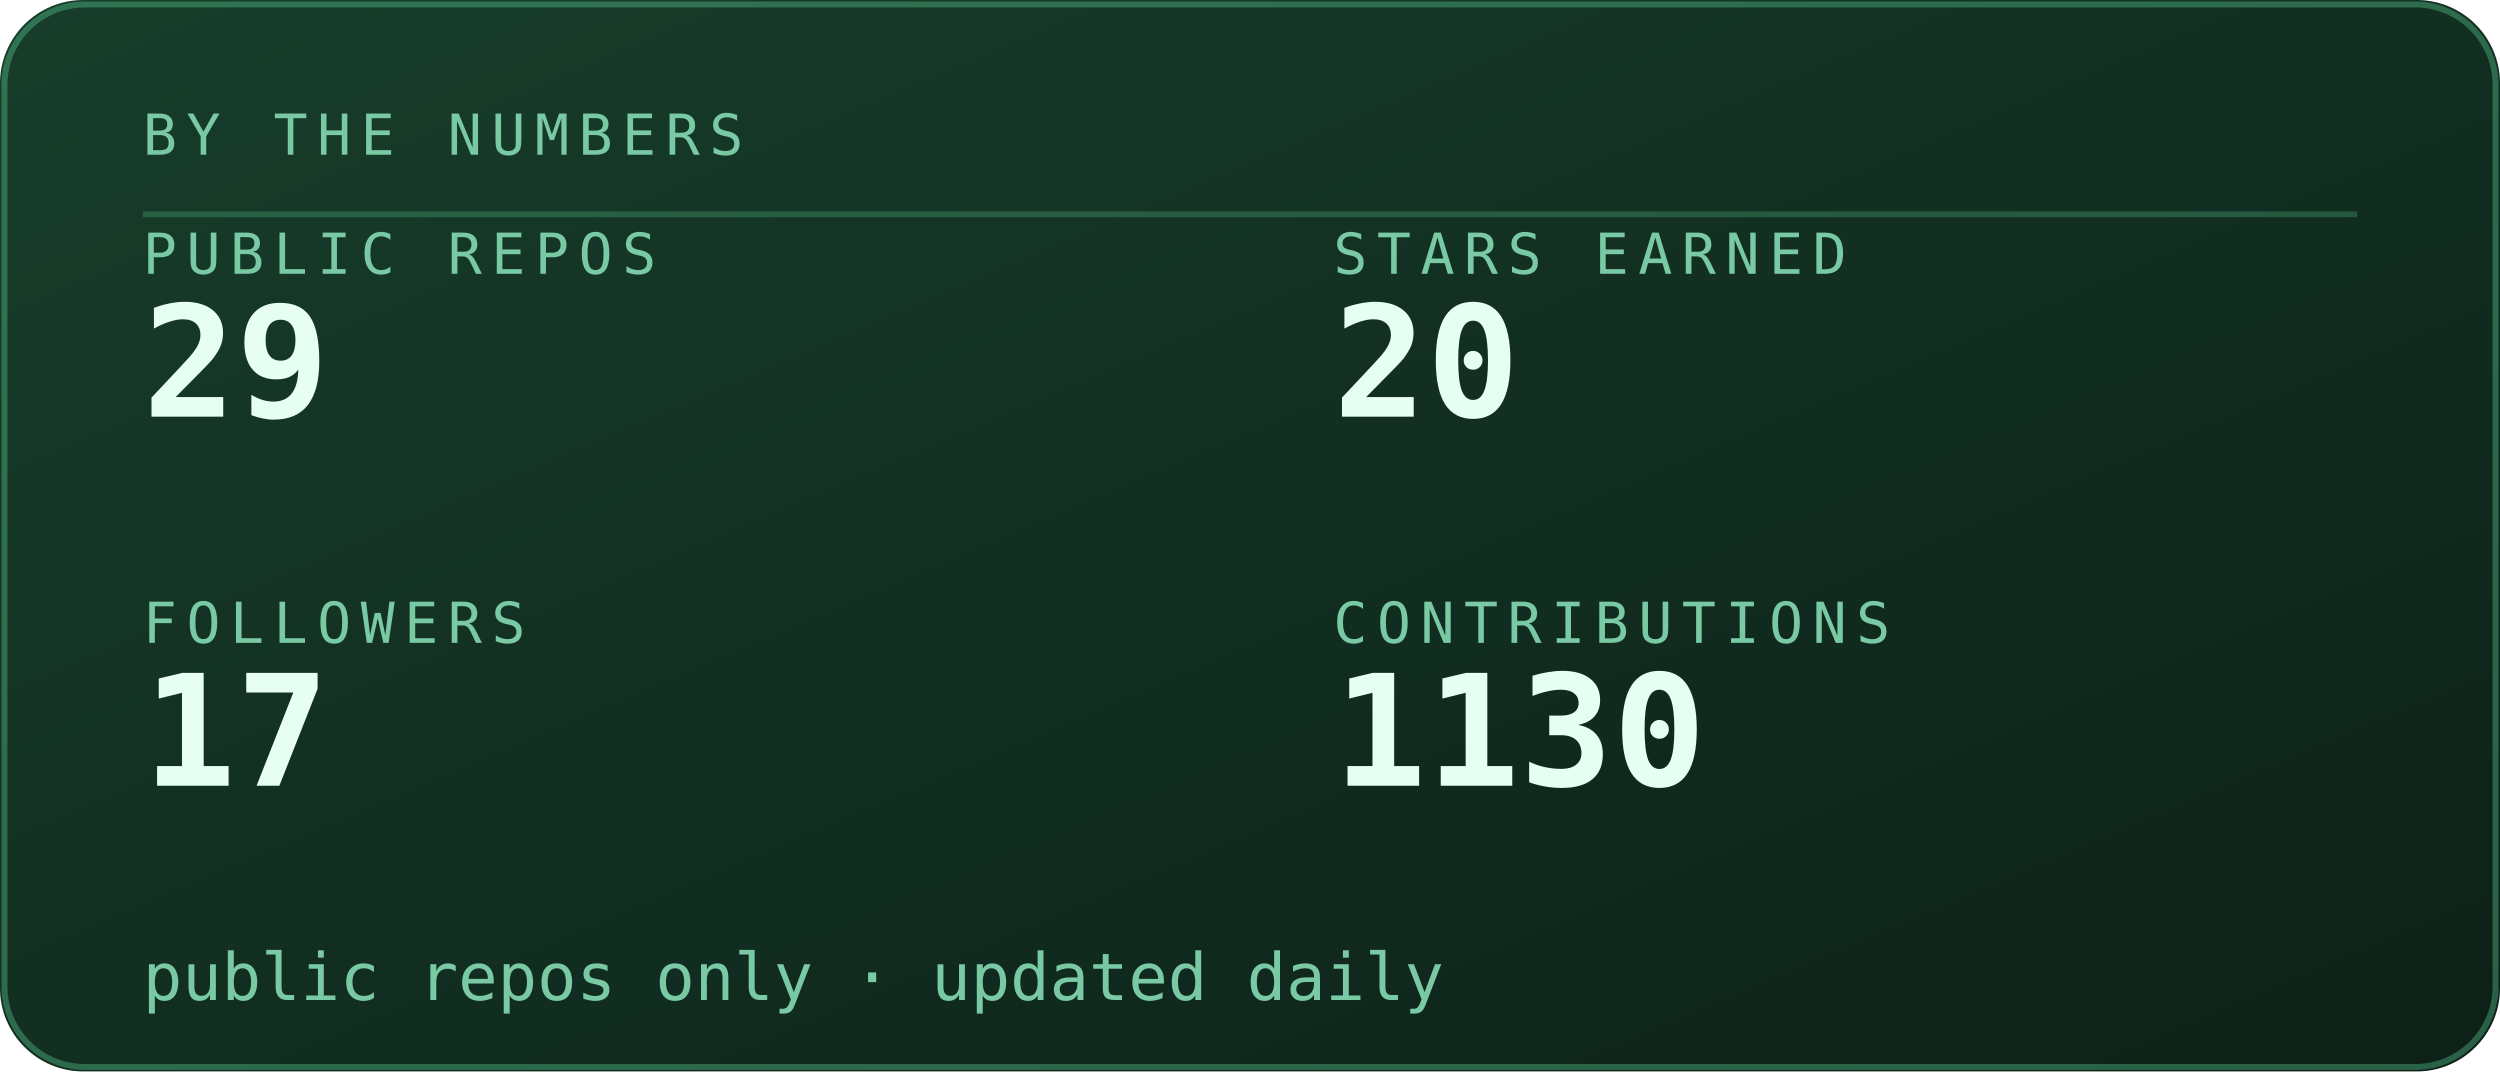
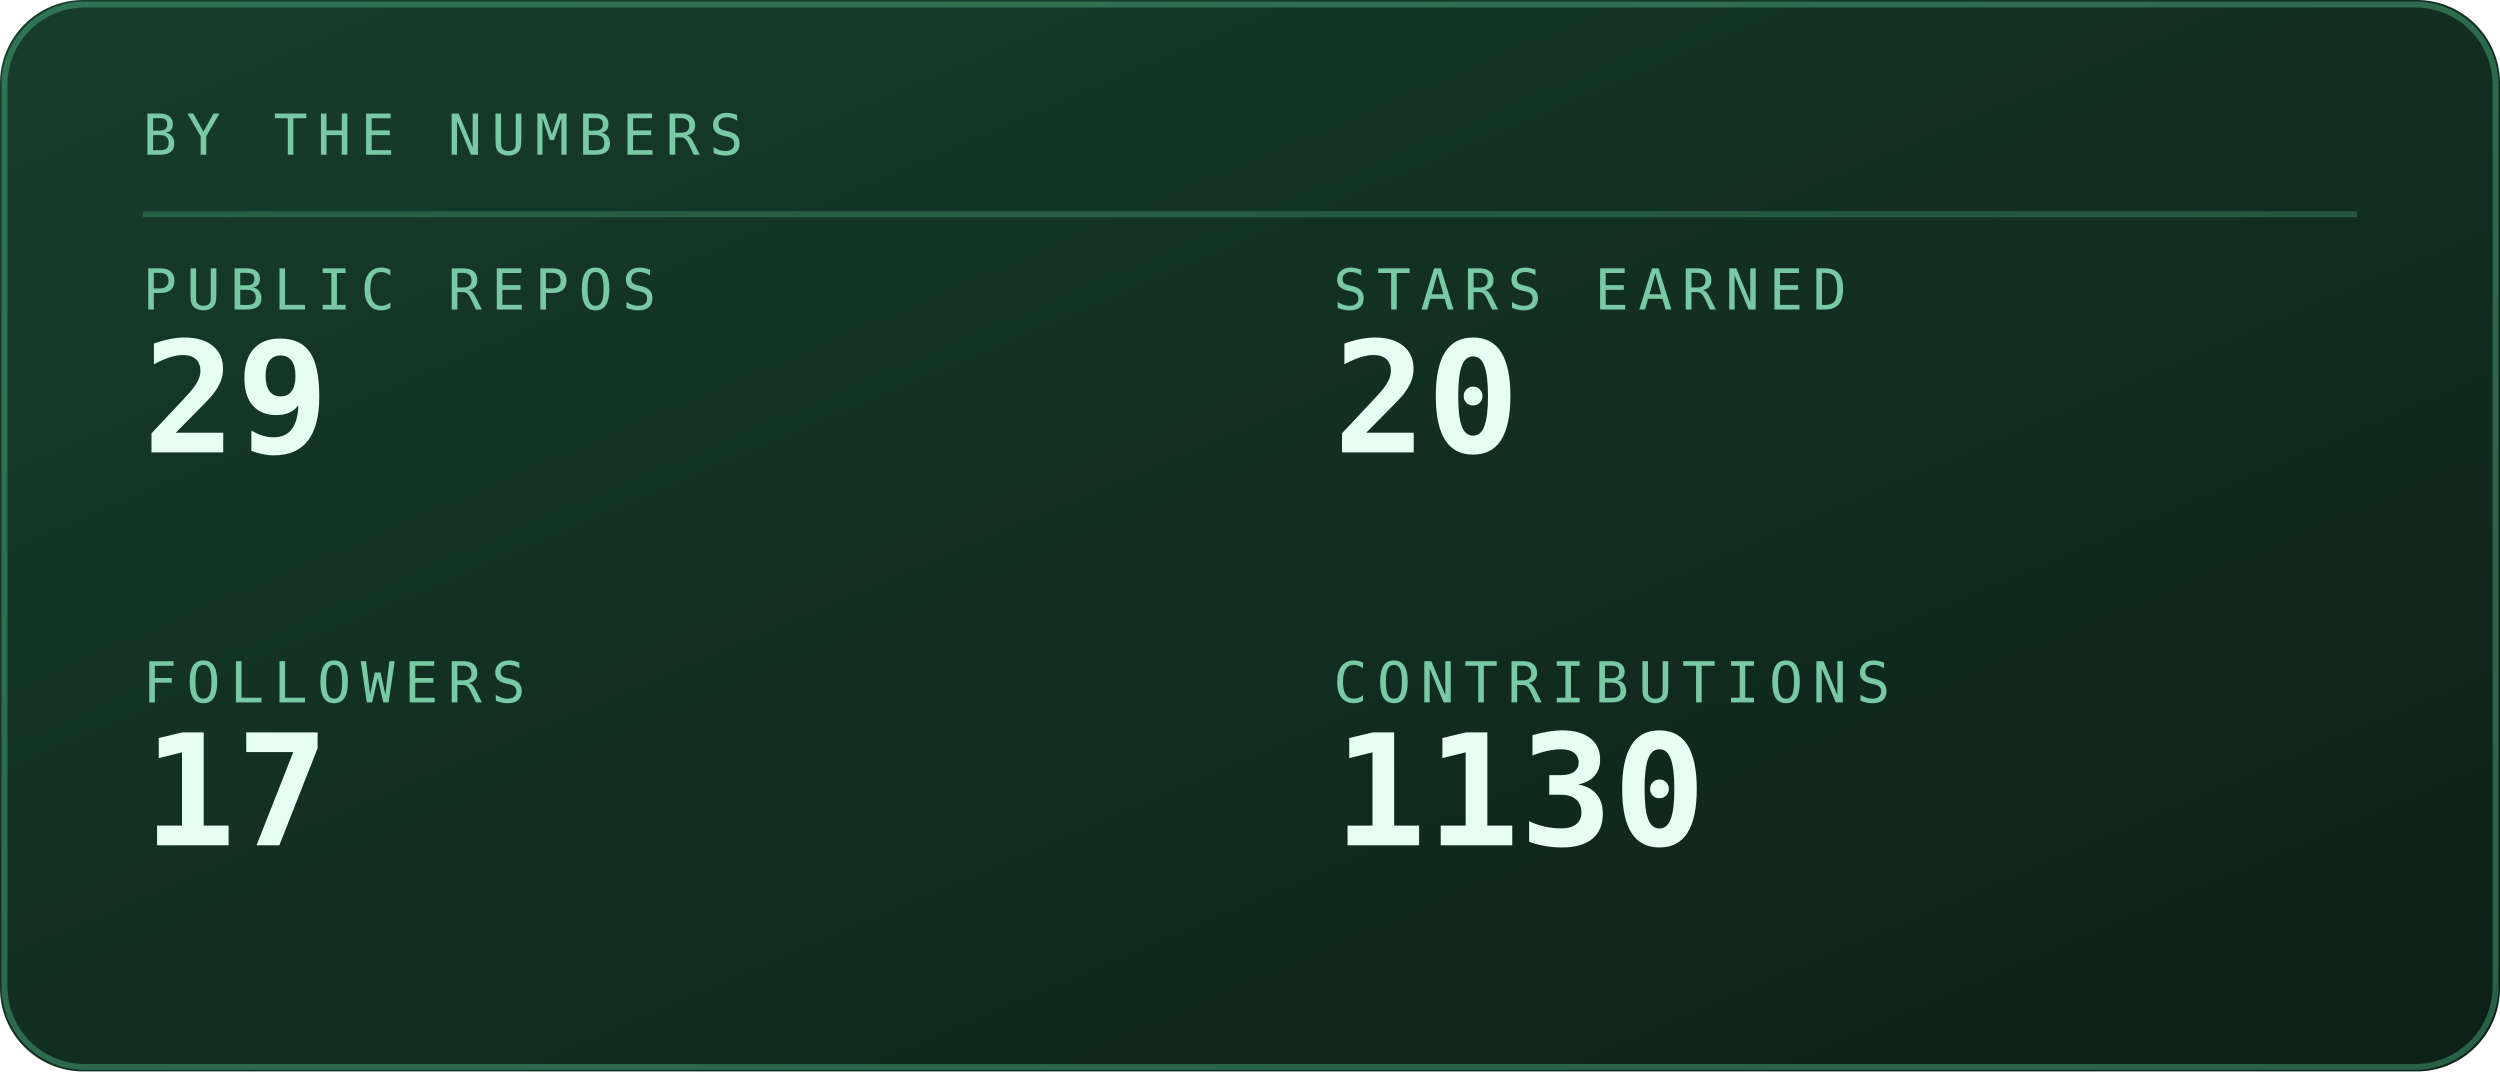
<svg xmlns="http://www.w3.org/2000/svg" viewBox="0 0 420 180" width="420" height="180" role="img" aria-labelledby="stst stsd">
  <defs>
    <linearGradient id="stsbg" x1="0" y1="0" x2="1" y2="1">
      <stop offset="0" stop-color="#173d2b" />
      <stop offset="1" stop-color="#0d2018" />
    </linearGradient>
  </defs>
  <style>
    .mono{font-family:ui-monospace,SFMono-Regular,Menlo,Consolas,"DejaVu Sans Mono",monospace}
    .lbl{font-size:9.5px;letter-spacing:1.6px;fill:#79c9a4}
    .big{font-size:31px;font-weight:700;fill:#e6fff2}
    .med{font-size:15px;font-weight:700;fill:#e6fff2}
    .sm{font-size:11px;fill:#e6fff2}
    .dim{font-size:11px;fill:#79c9a4}
    
    .pulse{animation:pulse 3.4s ease-in-out infinite}
    @keyframes pulse{0%,100%{opacity:1}50%{opacity:.62}}
</style>
  <rect width="420" height="180" rx="14" fill="url(#stsbg)" />
  <rect x="0.75" y="0.75" width="418.5" height="178.5" rx="13.5" fill="none" stroke="#5fd99a" stroke-opacity="0.35" />
  <text class="mono lbl" x="24" y="26">BY THE NUMBERS</text>
  <line x1="24" y1="36" x2="396" y2="36" stroke="#5fd99a" stroke-opacity="0.25" />
-   <text class="mono lbl" x="24" y="46">PUBLIC REPOS</text>
-   <text class="mono" x="24" y="70" font-size="26" font-weight="700" fill="#e6fff2">29</text>
-   <text class="mono lbl" x="224" y="46">STARS EARNED</text>
-   <text class="mono" x="224" y="70" font-size="26" font-weight="700" fill="#e6fff2">20</text>
-   <text class="mono lbl" x="24" y="108">FOLLOWERS</text>
-   <text class="mono" x="24" y="132" font-size="26" font-weight="700" fill="#e6fff2">17</text>
-   <text class="mono lbl" x="224" y="108">CONTRIBUTIONS</text>
-   <text class="mono" x="224" y="132" font-size="26" font-weight="700" fill="#e6fff2">1130</text>
-   <text class="mono dim" x="24" y="168" font-size="9.5">public repos only · updated daily</text>
+   <text class="mono lbl" x="24" y="52">PUBLIC REPOS</text>
+   <text class="mono" x="24" y="76" font-size="26" font-weight="700" fill="#e6fff2">29</text>
+   <text class="mono lbl" x="224" y="52">STARS EARNED</text>
+   <text class="mono" x="224" y="76" font-size="26" font-weight="700" fill="#e6fff2">20</text>
+   <text class="mono lbl" x="24" y="118">FOLLOWERS</text>
+   <text class="mono" x="24" y="142" font-size="26" font-weight="700" fill="#e6fff2">17</text>
+   <text class="mono lbl" x="224" y="118">CONTRIBUTIONS</text>
+   <text class="mono" x="224" y="142" font-size="26" font-weight="700" fill="#e6fff2">1130</text>
</svg>
